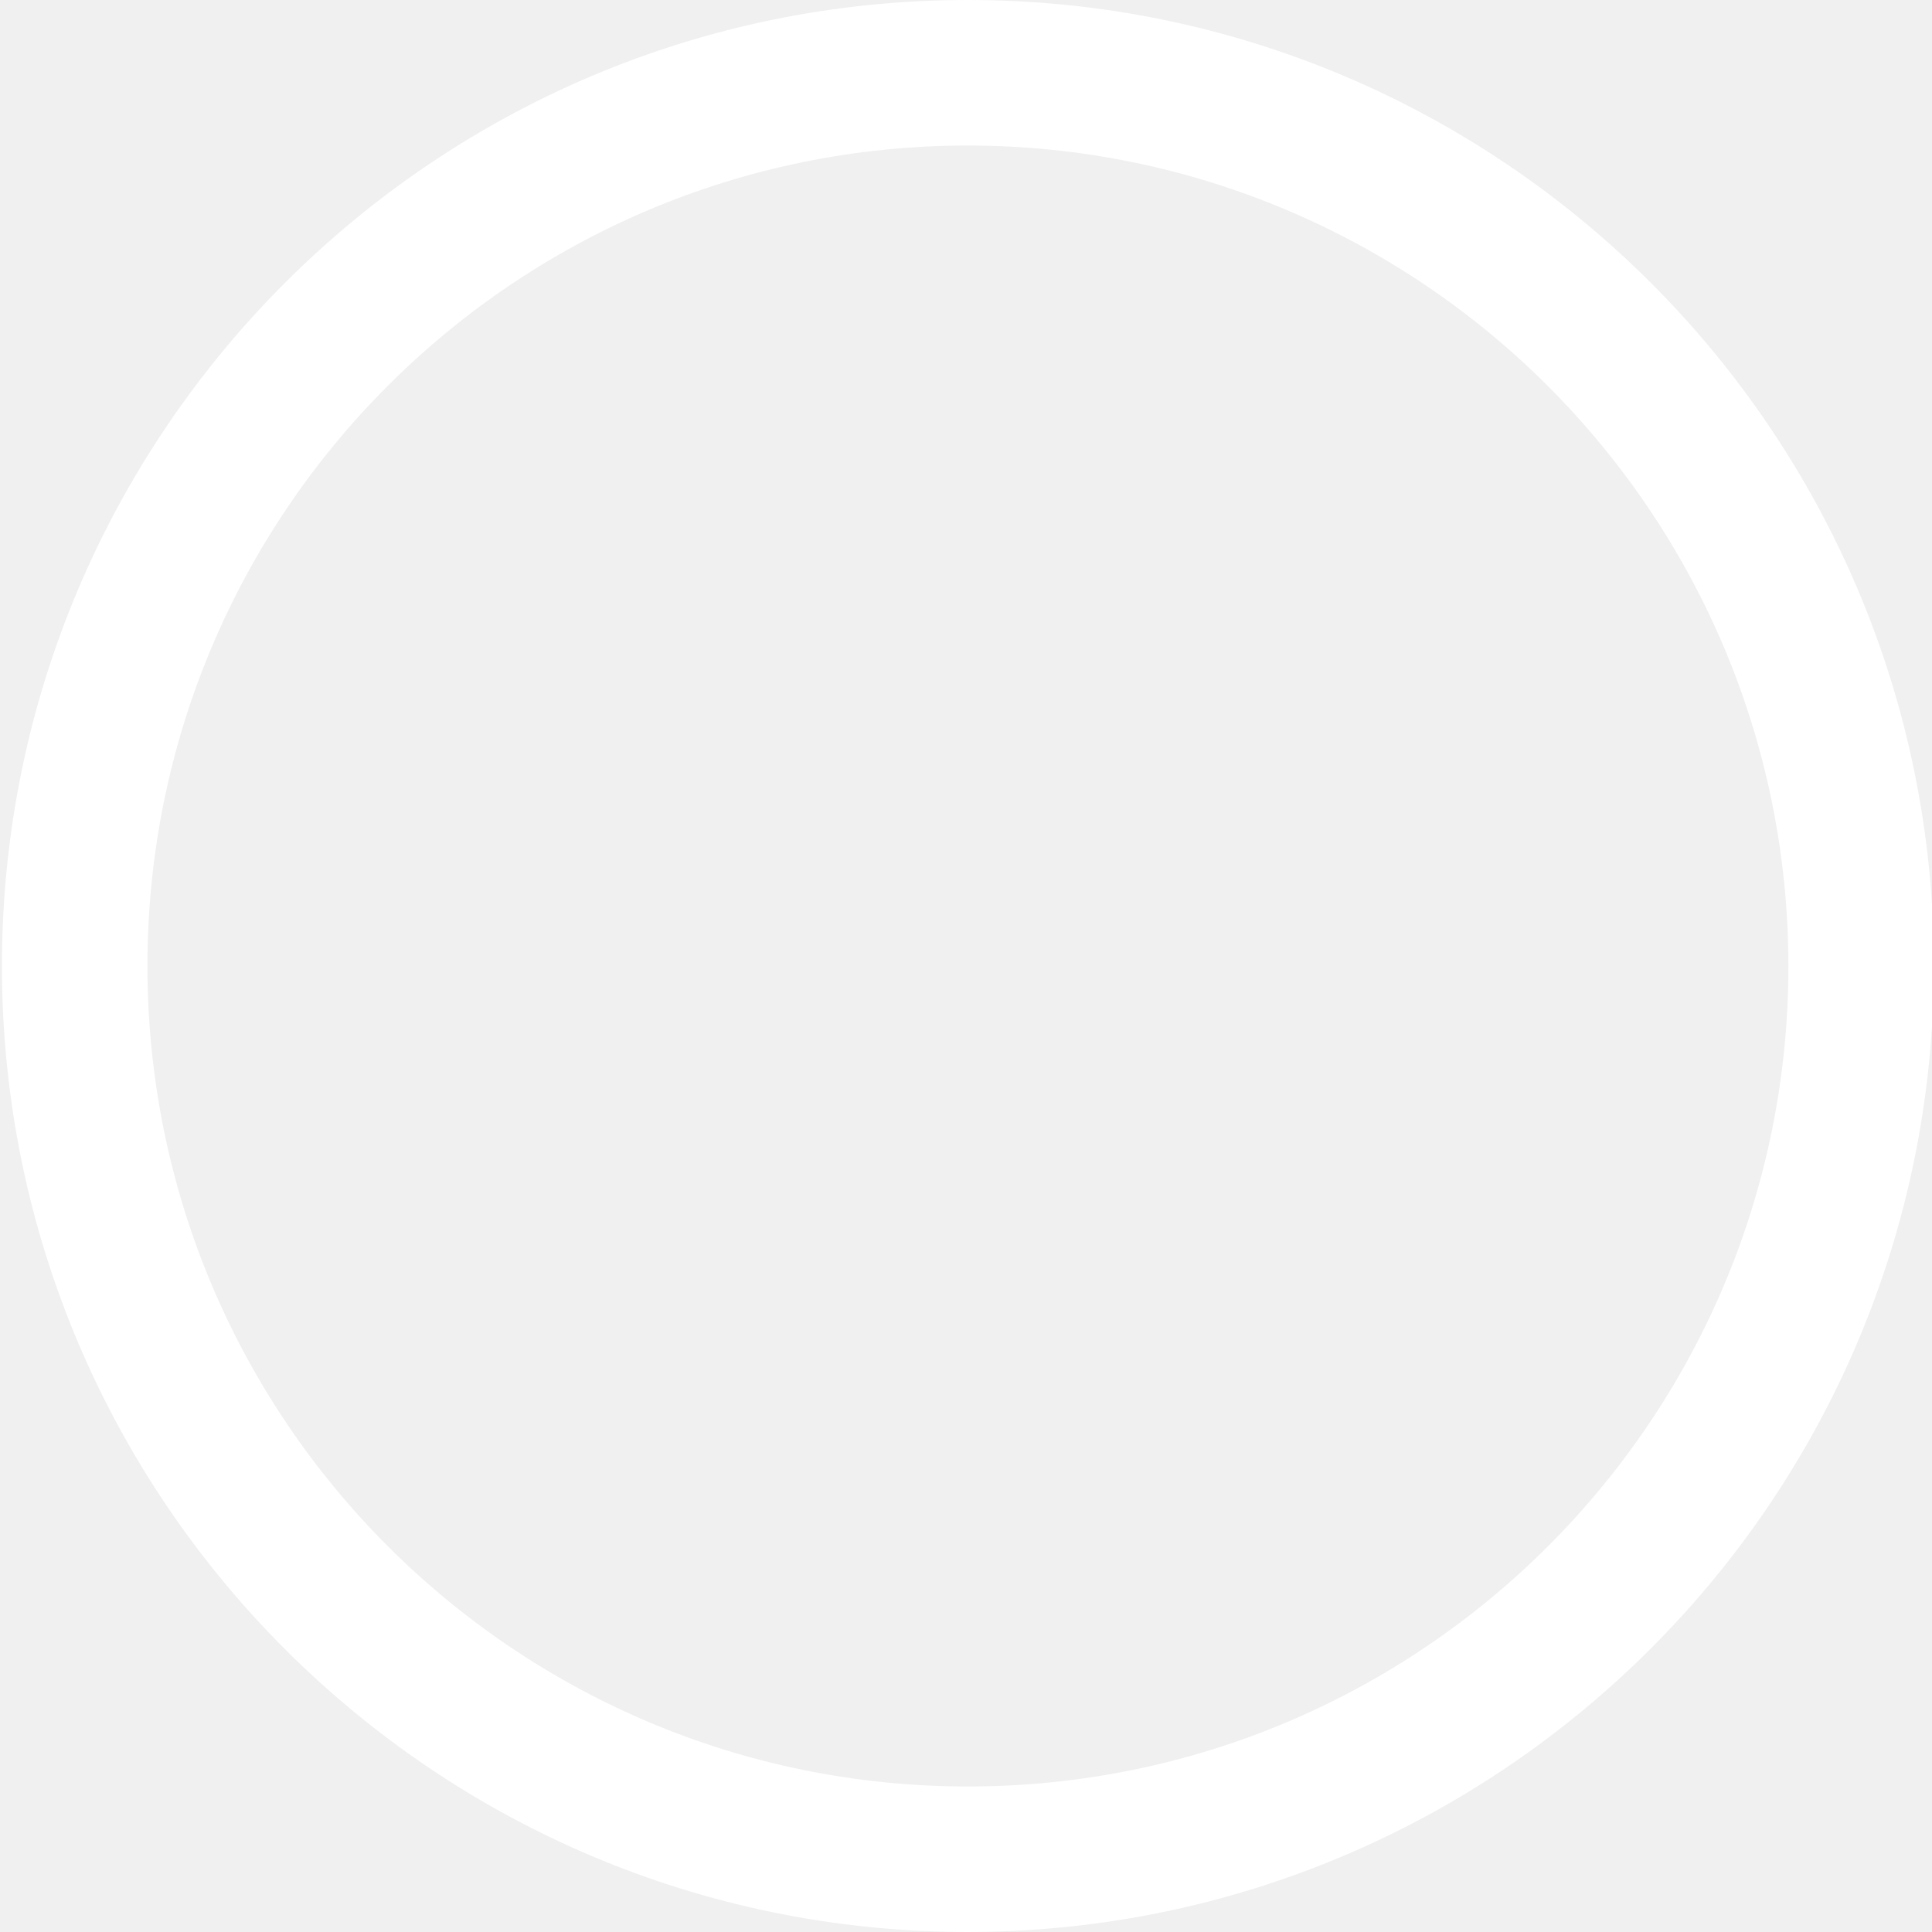
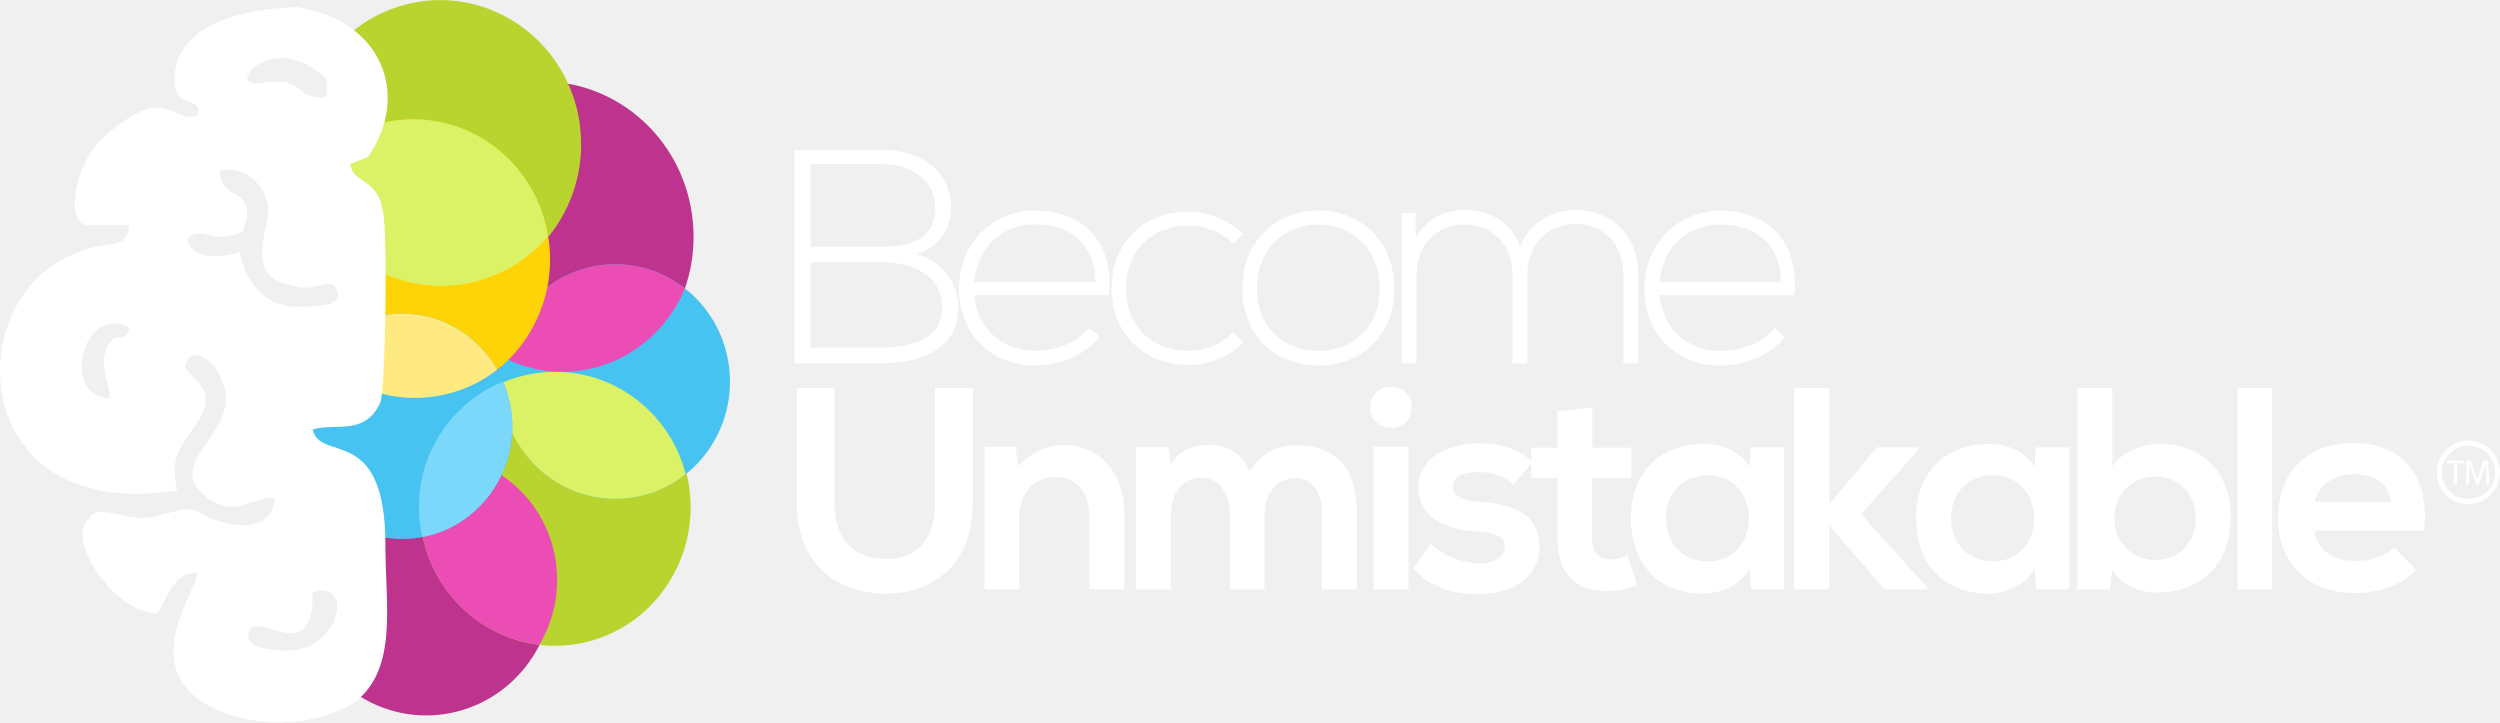
- <svg xmlns="http://www.w3.org/2000/svg" id="Layer_1" data-name="Layer 1" viewBox="0 0 1000 1000">
+ <svg xmlns="http://www.w3.org/2000/svg" viewBox="0 0 180 52">
  <defs>
    <style>
- 			.logo-fill{fill:#fff;}
- 		</style>
+ .cls-1{mask:url(#mask);}.cls-2,.cls-3{fill:#fff;}.cls-4{fill:#46c3f1;}.cls-4,.cls-5,.cls-6,.cls-7,.cls-8,.cls-9,.cls-10,.cls-11,.cls-3,.cls-12{fill-rule:evenodd;}.cls-5{fill:#8698a8;}.cls-6{fill:#dbf266;}.cls-7{fill:#bd338d;}.cls-8{fill:#7bd8fa;}.cls-9{fill:#b9d42f;}.cls-10{fill:#ffea82;}.cls-11{fill:#eb4db4;}.cls-12{fill:#ffd407;}.cls-13{mask:url(#mask-3);}.cls-14{mask:url(#mask-2);}.cls-15{mask:url(#mask-1);}</style>
+     <mask id="mask" x="21.03" y="22.58" width="28.69" height="28.16" maskUnits="userSpaceOnUse">
+       <g id="mask0_805_2024">
+         <path class="cls-2" d="m49.62,35.05c.79,5.46-2.9,10.54-8.23,11.34-5.33.8-10.29-2.97-11.08-8.43-.79-5.46,2.9-10.54,8.23-11.34,5.33-.8,10.29,2.97,11.08,8.43Z" />
+       </g>
+     </mask>
+     <mask id="mask-1" x="30.25" y="6.9" width="22.31" height="39.55" maskUnits="userSpaceOnUse">
+       <g id="mask1_805_2024">
+         <path class="cls-2" d="m52.47,26.24c.67,4.61-2.45,8.91-6.96,9.59-4.51.68-8.7-2.51-9.37-7.12-.67-4.61,2.45-8.91,6.96-9.59,4.51-.68,8.7,2.51,9.37,7.12Z" />
+       </g>
+     </mask>
+     <mask id="mask-2" x="21.58" y="0" width="20.35" height="28.75" maskUnits="userSpaceOnUse">
+       <g id="mask2_805_2024">
+         <path class="cls-2" d="m39.5,17.2c.79,5.5-2.92,10.62-8.3,11.43-2.8.42-5.49-.41-7.55-2.07v-1.03h2.47v-6.72h-2.47v-8.04c1.31-1.06,2.9-1.8,4.67-2.07,5.38-.81,10.38,2.99,11.17,8.5h0Z" />
+       </g>
+     </mask>
+     <mask id="mask-3" x="20.1" y="8.62" width="29.67" height="37.64" maskUnits="userSpaceOnUse">
+       <g id="mask3_805_2024">
+         <path class="cls-2" d="m36.8,29.51c.64,4.43-2.35,8.55-6.69,9.21-4.33.65-8.36-2.41-9-6.84-.06-.42-.09-.84-.09-1.25h2.62v-5.96c1.12-1.04,2.54-1.76,4.15-2,4.33-.65,8.36,2.41,9,6.84h0Z" />
+       </g>
+     </mask>
  </defs>
-   <path class="logo-fill" d="M501,1000C224.86,1000,1,776.14,1,500S224.86,0,501,0s500,223.86,500,500h0C1000.65,776,777,999.65,501,1000Zm0-924.68C266.46,75.32,76.32,265.46,76.32,500S266.46,924.68,501,924.68,925.68,734.54,925.68,500C925.47,265.54,735.46,75.53,501,75.32Z" />
+   <path class="cls-2" d="m58.37,18.89h5.23c2.05,0,4.21.86,4.23,3.24,0,2.43-2.46,2.89-4.38,2.89h-5.08v-6.14h0Zm0-7.08h5.08c1.9,0,3.9.95,3.9,3.19s-1.92,2.77-3.75,2.77h-5.23v-5.96h0Zm5.08-1.01h-6.26v15.36h6.26c2.62,0,5.54-.86,5.54-4.01,0-1.77-1.09-3.33-3.01-3.86,1.53-.48,2.49-1.71,2.49-3.3,0-2.93-2.44-4.2-5.01-4.2h0Zm11.07,15.51c1.72,0,3.6-.7,4.64-2.08l-.76-.61c-.81,1.07-2.46,1.64-3.88,1.64-2.22,0-4.16-1.47-4.38-4.01h9.7c.41-4.23-2.29-6.09-5.32-6.09s-5.47,2.35-5.47,5.59c0,3.44,2.44,5.57,5.47,5.57h0Zm-4.38-6c.24-2.65,2.16-4.16,4.38-4.16,2.59,0,4.34,1.49,4.36,4.16h-8.74Zm18.64,3.62c-.87.88-2.05,1.34-3.21,1.34-2.44,0-4.49-1.6-4.49-4.51s2.05-4.51,4.49-4.51c1.16,0,2.35.42,3.23,1.29l.7-.68c-1.09-1.07-2.51-1.62-3.92-1.62-3.12,0-5.54,2.1-5.54,5.52s2.51,5.52,5.54,5.52c1.42,0,2.83-.53,3.92-1.62l-.72-.72h0Zm6.14,2.39c3.03,0,5.47-2.1,5.47-5.54s-2.44-5.63-5.47-5.63-5.47,2.19-5.47,5.63,2.44,5.54,5.47,5.54Zm0-1.05c-2.44,0-4.43-1.69-4.43-4.49s1.98-4.62,4.43-4.62,4.43,1.82,4.43,4.62-1.98,4.49-4.43,4.49Zm23.02.9v-6.49c0-2.69-1.88-4.56-4.51-4.56-1.66,0-3.33.9-3.99,2.67-.63-1.93-2.35-2.67-3.99-2.67-1.4,0-2.77.59-3.51,2.02l-.02-1.8h-1v10.83h1.07v-6.42c0-2.08,1.39-3.59,3.44-3.59s3.47,1.51,3.47,3.59v6.42h1.07v-6.42c0-2.08,1.42-3.62,3.47-3.62s3.44,1.47,3.44,3.55v6.49h1.07,0Zm5.93.15c1.72,0,3.6-.7,4.64-2.08l-.76-.61c-.81,1.07-2.46,1.64-3.88,1.64-2.22,0-4.16-1.47-4.38-4.01h9.7c.41-4.23-2.29-6.09-5.32-6.09s-5.47,2.35-5.47,5.59c0,3.44,2.44,5.57,5.47,5.57h0Zm-4.38-6c.24-2.65,2.16-4.16,4.38-4.16,2.59,0,4.34,1.49,4.36,4.16h-8.74Z" />
+   <path class="cls-2" d="m67.33,27.94v8.31c0,2.49-1.28,4-3.53,4s-3.73-1.39-3.73-4v-8.31h-2.7v8.31c0,4.38,2.95,6.49,6.42,6.49s6.25-2.2,6.25-6.49v-8.31h-2.71Zm13.62,14.49v-5.37c0-3.21-1.92-5.02-4.31-5.02-1.28,0-2.31.52-3.34,1.53l-.17-1.39h-2.25v10.24h2.5v-5.23c0-1.56,1.05-2.86,2.6-2.86s2.45,1.18,2.45,2.74v5.35h2.52Zm10.1,0v-5.47c0-1.35.85-2.53,2.21-2.53s1.92,1.14,1.92,2.49v5.51h2.52v-5.51c0-3.07-1.42-4.85-4.31-4.85-1.32,0-2.5.41-3.4,1.87-.58-1.41-1.79-1.91-3.01-1.91-.97,0-2.14.37-2.68,1.41l-.19-1.24h-2.33v10.24h2.52v-5.47c0-1.35.8-2.57,2.17-2.57s2.08,1.22,2.08,2.57v5.47h2.52Zm10.36-10.26v10.26h-2.52v-10.26h2.52Zm-2.74-2.84c0,1.97,2.97,1.97,2.97,0s-2.97-1.97-2.97,0Zm11.71,3.94c-1.18-1.04-2.37-1.35-3.96-1.35-1.86,0-4.29.83-4.29,3.19s2.29,3.03,4.21,3.17c1.44.08,2.02.37,2.02,1.08,0,.75-.89,1.24-1.84,1.22-1.13-.02-2.79-.62-3.51-1.43l-1.24,1.8c1.49,1.56,3.09,1.82,4.7,1.82,2.91,0,4.37-1.56,4.37-3.36,0-2.72-2.43-3.15-4.35-3.28-1.3-.08-1.9-.46-1.9-1.12s.66-1.02,1.86-1.02c.97,0,1.79.23,2.52.91l1.4-1.66h0Zm1.76-3.67v2.63h-1.9v2.18h1.9v4.42c0,2.55,1.44,3.82,3.65,3.73.76-.02,1.36-.15,2.08-.44l-.7-2.15c-.37.19-.82.31-1.22.31-.78,0-1.32-.48-1.32-1.45v-4.42h2.83v-2.18h-2.81v-2.9l-2.52.27h0Zm13.83,4.02c-.58-1.02-1.88-1.66-3.24-1.66-2.97-.02-5.3,1.82-5.3,5.35s2.23,5.45,5.24,5.43c1.14-.02,2.72-.6,3.3-1.8l.12,1.49h2.37v-10.22h-2.41l-.08,1.41h0Zm-3.01.6c3.96,0,3.96,6.2,0,6.2-1.67,0-3.01-1.16-3.01-3.11s1.34-3.09,3.01-3.09Zm6.22-6.28v14.49h2.52v-4.62l3.98,4.62h3.03v-.19l-4.72-5.22,4.15-4.66v-.15h-3.01l-3.42,4.1v-8.38h-2.52Zm17.32,5.68c-.58-1.02-1.88-1.66-3.24-1.66-2.97-.02-5.3,1.82-5.3,5.35s2.23,5.45,5.24,5.43c1.14-.02,2.72-.6,3.3-1.8l.12,1.49h2.37v-10.22h-2.41l-.08,1.41h0Zm-3.01.6c3.96,0,3.96,6.2,0,6.2-1.67,0-3.01-1.16-3.01-3.11s1.34-3.09,3.01-3.09Zm11.71.1c1.61,0,2.89,1.14,2.89,2.99s-1.28,3.01-2.89,3.01-2.95-1.16-2.95-3.01,1.36-2.99,2.95-2.99Zm-5.63-6.38v14.49h2.35l.17-1.41c.78,1.22,2.04,1.64,3.28,1.64,2.99,0,5.24-1.99,5.24-5.35,0-3.52-2.21-5.35-5.18-5.35-1.07,0-2.74.58-3.34,1.64v-5.66h-2.52Zm11.54,0v14.49h2.49v-14.49h-2.49Zm13.44,10.28c.39-4.21-1.73-6.32-5.13-6.32s-5.4,2.24-5.4,5.35c0,3.28,2.08,5.45,5.59,5.45,1.55,0,3.3-.54,4.37-1.66l-1.61-1.6c-.58.6-1.79.95-2.72.95-1.77,0-2.87-.91-3.03-2.18h7.94Zm-7.9-2.09c.37-1.33,1.48-1.99,2.85-1.99,1.44,0,2.48.66,2.64,1.99h-5.49Z" />
+   <path class="cls-3" d="m177.59,35.94c-.27-.02-.47-.09-.69-.18-.1-.04-.19-.11-.27-.16-.04-.03-.18-.14-.21-.17l-.08-.08c-.15-.18-.14-.16-.28-.38-.1-.16-.24-.55-.24-.74-.03.02-.27.27-.31.3l.28-.28s.03-.02.02-.1c-.01-.15,0-.26.01-.4.04-.33.19-.66.37-.89l.18-.21.17-.15c.18-.13.3-.22.54-.3.11-.04.21-.07.33-.09l.12-.02h0c.13,0,.27-.01.4,0,.17.02.29.05.45.1.16.06.2.09.33.16.1.05.33.23.41.33.05.06.06.06.11.13.06.08.1.12.15.21.01.02.03.06.04.08.11.17.21.52.22.76l.31-.31c-.09.1-.2.2-.29.3-.03.03-.01.06-.01.13v.21s0,0,0,0c-.03.22-.09.44-.18.63-.06.12-.15.27-.23.37l-.15.17c-.09.09-.2.18-.32.26-.27.17-.56.28-.89.3h-.13c-.05,0-.1,0-.16,0-.01.02-.27.27-.31.31.04-.05.29-.28.31-.32h0Zm.03-4.21c-.09,0-.17.01-.26.03-.04,0-.09.01-.12.02h-.05s-.04.02-.06.03c-.15.04-.28.1-.42.16-.07.03-.12.07-.18.1-.06.04-.12.07-.17.12-.03.02-.05.04-.08.06-.02.01-.02.02-.04.03-.02.01-.02.02-.04.03l-.24.26c-.05.06-.11.14-.15.21-.44.66-.48,1.54-.13,2.26.06.13.14.25.21.35l.27.3c.22.2.4.33.69.45.12.05.2.07.32.1l.1.02c.28.06.58.05.86,0l.17-.04c.27-.07.54-.21.77-.37.03-.02.05-.04.08-.06.04-.03.13-.11.17-.15l.12-.13s.1-.13.13-.16c.13-.16.27-.46.33-.67.07-.26.11-.49.1-.76,0-.09-.01-.18-.03-.26,0-.02,0-.04-.01-.06v-.03c-.09-.38-.2-.61-.41-.92l-.06-.08c-.05-.07-.08-.1-.14-.16-.13-.13-.23-.21-.39-.32-.12-.07-.24-.14-.38-.2-.14-.06-.21-.07-.35-.11h-.02c-.17-.04-.41-.06-.59-.05h0Z" />
+   <path class="cls-3" d="m176.15,33.36h.52v1.53h.22v-1.53h.52v-.19h-1.26v.19h0Zm1.44.99v.11c-.02.14-.04.29-.04.43h.21s.02-.31.02-.38l.03-.57h0v-.03h0v-.04h0c0-.16.01-.46.02-.48,0,.01.08.31.11.39h0s0,.01,0,.01l.02.07c.04.12.33.98.34,1.01h.16c.02-.05.05-.13.07-.18.1-.31.23-.62.33-.93l.07-.23s.04-.13.05-.14c.01.02,0,.15,0,.19h0v.02c0,.08.02.49.02.54,0,.06,0,.13.01.19v.13s0,.03,0,.04c0,.12.01.25.02.37h.21s-.03-.51-.04-.61c0-.14,0-.33-.03-.46v-.1s0-.07-.01-.11c0-.15-.02-.29-.03-.44h-.28c-.12.32-.27.73-.38,1.04-.01.03-.11.36-.11.36,0,0-.09-.32-.11-.36-.05-.15-.12-.37-.18-.52l-.18-.52h-.28c-.02.24-.03.49-.05.73v.02h0v.12s-.01.09-.01.09h0v.04h0v.02h0v.02h0s0,.05,0,.05v.04s0,0,0,0h0v.02h0v.02h0v.02h0s0,0,0,0Zm.64.18s-.03-.03-.04-.04l.04.04Zm.72-1s.01,0,0,0h0Z" />
+   <path class="cls-7" d="m49.82,15.41c.88,6.11-3.24,11.79-9.21,12.69-5.97.9-11.52-3.32-12.4-9.43-.88-6.11,3.24-11.79,9.21-12.69,5.97-.9,11.52,3.32,12.4,9.43Z" />
+   <path class="cls-7" d="m39.79,40.71c.74,5.15-2.74,9.94-7.76,10.7-3.11.47-6.09-.72-8.09-2.91v-.68h1.81v-7.37h-1.81v-2.68h-1.44c1.32-2.6,3.79-4.54,6.84-5,5.03-.76,9.71,2.8,10.45,7.95Z" />
+   <path class="cls-9" d="m49.62,35.05c.79,5.46-2.9,10.54-8.23,11.34-5.33.8-10.29-2.97-11.08-8.43-.79-5.46,2.9-10.54,8.23-11.34,5.33-.8,10.29,2.97,11.08,8.43Z" />
+   <g class="cls-1">
+     <path class="cls-5" d="m36.8,29.51c.64,4.43-2.35,8.55-6.69,9.21-4.33.65-8.36-2.41-9-6.84-.64-4.43,2.35-8.55,6.69-9.21,4.33-.65,8.36,2.41,9,6.84Z" />
+     <path class="cls-11" d="m40.02,40.44c.71,4.91-2.61,9.48-7.41,10.2-4.8.72-9.26-2.67-9.97-7.58-.71-4.91,2.61-9.48,7.41-10.2,4.8-.72,9.26,2.67,9.97,7.58Z" />
+   </g>
+   <path class="cls-4" d="m52.47,26.24c.67,4.61-2.45,8.91-6.96,9.59-4.51.68-8.7-2.51-9.37-7.12-.67-4.61,2.45-8.91,6.96-9.59,4.51-.68,8.7,2.51,9.37,7.12Z" />
+   <g class="cls-15">
+     <path class="cls-4" d="m46.76,20.53c.67,4.61-2.45,8.91-6.96,9.59-4.51.68-8.7-2.51-9.37-7.12-.67-4.61,2.45-8.91,6.96-9.59,4.51-.68,8.7,2.51,9.37,7.12h0Z" />
+     <path class="cls-6" d="m49.67,36.2c-.22-5.43-4.75-9.65-10.11-9.42-5.36.23-9.52,4.81-9.3,10.24.22,5.43,4.75,9.65,10.11,9.42,5.36-.23,9.52-4.81,9.3-10.24Z" />
+     <path class="cls-11" d="m50.09,16.42c-.22-5.48-4.69-9.75-9.98-9.52-5.29.23-9.4,4.86-9.18,10.34.22,5.48,4.69,9.75,9.98,9.52,5.29-.23,9.4-4.86,9.18-10.34h0Z" />
+   </g>
+   <path class="cls-9" d="m41.73,8.88c.82,5.68-3.02,10.96-8.56,11.8-3.76.57-7.34-1.05-9.51-3.92V4.04c1.55-2.05,3.85-3.51,6.55-3.92,5.55-.84,10.71,3.09,11.53,8.76h0Z" />
+   <path class="cls-12" d="m39.5,17.2c.79,5.5-2.92,10.62-8.3,11.43-2.8.42-5.49-.41-7.55-2.07v-1.03h2.47v-6.72h-2.47v-8.04c1.31-1.06,2.9-1.8,4.67-2.07,5.38-.81,10.38,2.99,11.17,8.5h0Z" />
+   <g class="cls-14">
+     <path class="cls-6" d="m41.92,9.87C41.68,4.18,36.95-.23,31.33,0c-5.61.24-9.98,5.03-9.74,10.71.23,5.68,4.97,10.09,10.59,9.86,5.61-.24,9.97-5.03,9.74-10.71Z" />
+   </g>
+   <path class="cls-4" d="m36.8,29.51c.64,4.43-2.35,8.55-6.69,9.21-4.33.65-8.36-2.41-9-6.84-.06-.42-.09-.84-.09-1.25h2.62v-5.96c1.12-1.04,2.54-1.76,4.15-2,4.33-.65,8.36,2.41,9,6.84h0Z" />
+   <g class="cls-13">
+     <path class="cls-10" d="m39.57,17.17c.79,5.48-2.91,10.57-8.26,11.37-5.35.81-10.32-2.98-11.11-8.45-.79-5.48,2.91-10.57,8.26-11.37,5.35-.81,10.32,2.98,11.11,8.45h0Z" />
+     <path class="cls-8" d="m49.77,36.09c-.22-5.39-4.79-9.57-10.21-9.35-5.41.22-9.62,4.77-9.39,10.16s4.8,9.57,10.21,9.35c5.41-.22,9.62-4.77,9.39-10.16Z" />
+   </g>
+   <path class="cls-4" d="m35.82,26.62s.1.3.22.56c.12.26.09-.82.09-.82l-.31.26h0Z" />
+   <path class="cls-3" d="m23.48,5.65s.3,1.37-.17,1.37c-2.32,0-1.19-1.57-4.65-1.03-2.5.39.93-4,4.82-.34Zm-1.51,39.48c.67-.81.51-2.08.54-2.39.02-.31,1.84-.55,1.77,1-.08,1.55-1.59,3.04-3.32,3.09-1.73.04-3.35-.24-3.04-1.34.37-1.31,2.93,1.02,4.06-.35Zm-4.7-26.97c.36,1.96,1.63,3.92,4.16,3.92,1.27,0,3.07,0,2.89-.98-.36-1.47-1.45,0-3.07-.49-3.25-.49-2.35-2.94-1.99-4.9.36-1.96-1.45-3.92-3.43-3.43,0,2.45,2.89.98,1.63,4.41-2.17.98-2.89-.49-3.98.49.36,1.47,1.99,1.47,3.8.98Zm-7.95,5.39c-3.25-1.47-4.52,3.92-2.35,4.9,2.17.98-.18-1.47.72-3.43.72-1.47,1.27,0,1.63-1.47Zm4.16,2.45c-.9.98,2.71,1.47.72,4.41-1.27,1.96-1.99,2.45-1.45,4.9-15.36,2.45-15.72-14.22-7.05-17.16,2.17-.98,3.43,0,3.61-1.96h-3.25c-1.27-.49-.72-4.41,1.45-6.37,4.52-3.92,4.7-.98,6.69-1.47.54-1.47-1.63-.49-1.63-2.45C12.39.52,21.07.52,21.43.52c6.14.98,8.13,6.37,5.06,10.79l-1.27.49c.18,1.47,1.99.98,2.35,3.43.36,1.47.18,12.75-.18,13.73-1.09,2.45-3.25,1.47-4.88,1.96.54,2.45,5.24-.49,5.24,8.34,0,4.41.9,8.83-2.17,11.28-3.07,1.96-7.95,1.96-11.02,0-4.52-2.94-.18-8.34-.36-9.32-1.81,0-2.17,1.96-2.89,2.94-3.07,0-6.69-5.39-4.88-6.86.54-.98,2.35,0,3.8,0s2.89-.98,3.98-.49c.54.49,5.24,2.45,5.6-.98-1.81,0-2.89,1.47-4.88,0-3.25-2.45,1.99-4.41,1.27-7.85-.18-.49-.54-1.47-1.09-1.96-1.45-.98-1.63,0-1.63,0h0Z" />
</svg>
